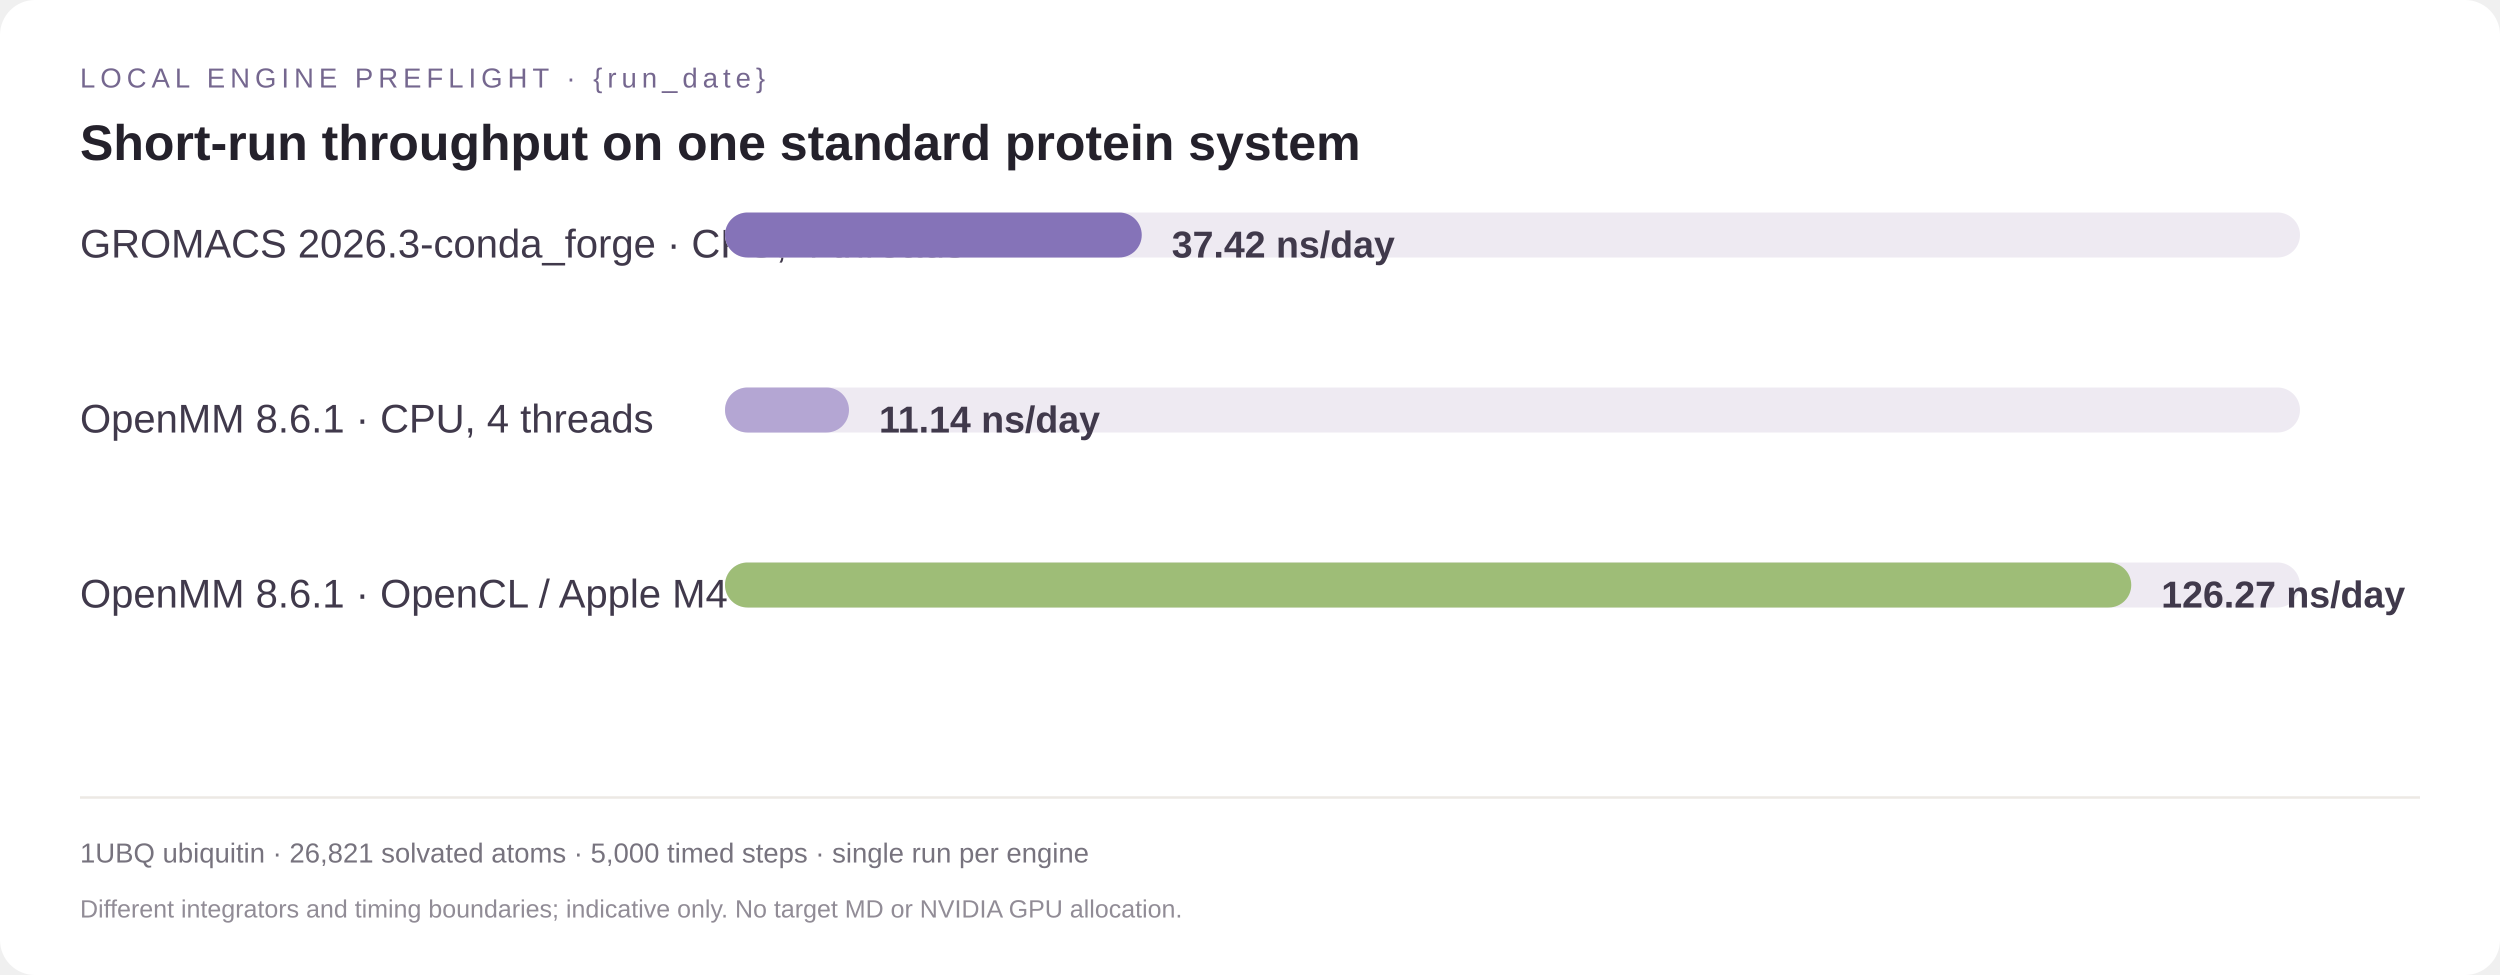
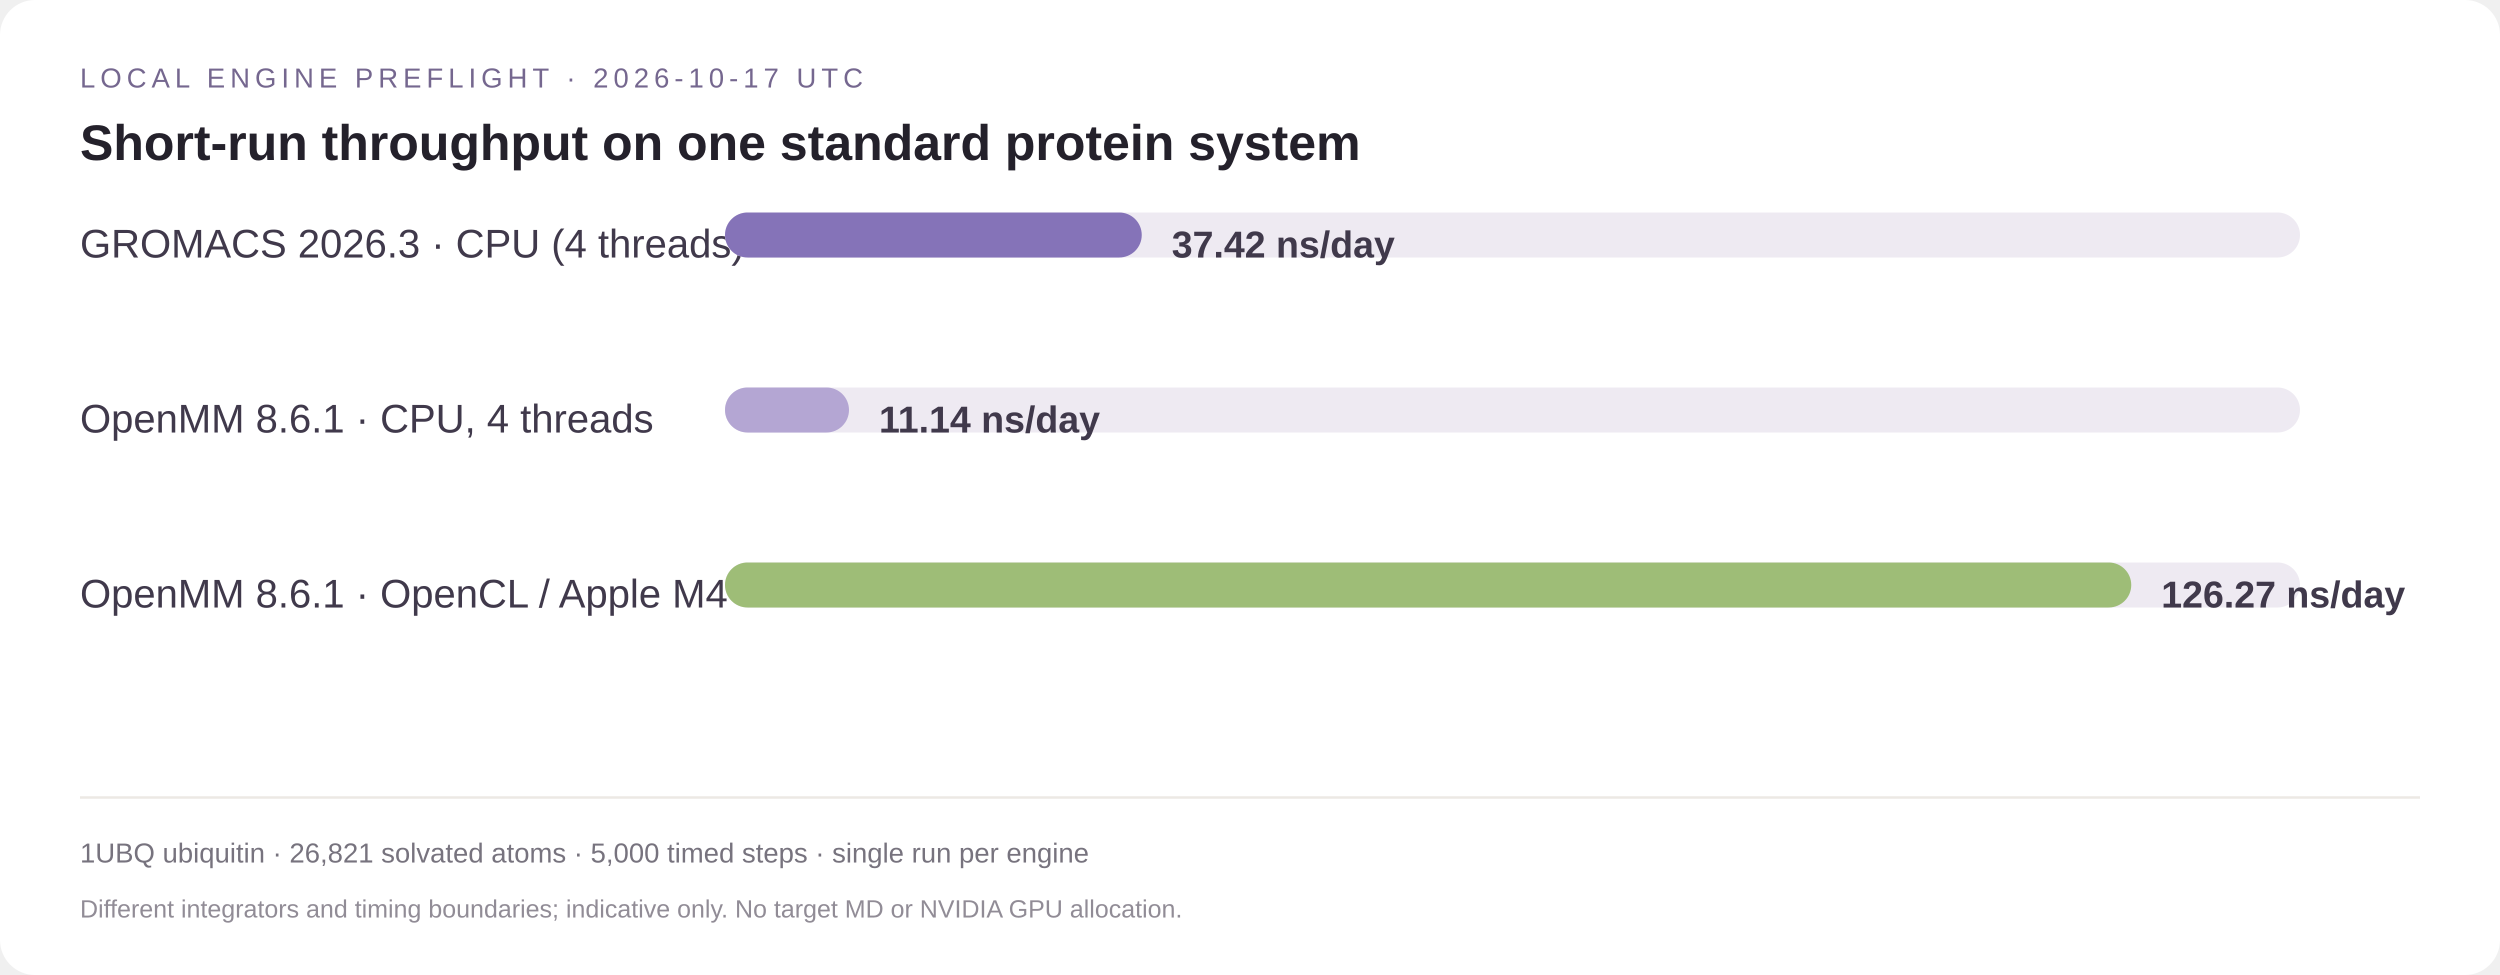
<svg xmlns="http://www.w3.org/2000/svg" viewBox="0 0 1000 390" role="img" aria-labelledby="title desc">
  <rect width="100%" height="100%" rx="14" fill="#ffffff" />
-   <text x="32" y="35" font-family="Arial, sans-serif" font-size="11" letter-spacing="2" fill="#75678f">LOCAL ENGINE PREFLIGHT · {run_date}</text>
+   <text x="32" y="35" font-family="Arial, sans-serif" font-size="11" letter-spacing="2" fill="#75678f">LOCAL ENGINE PREFLIGHT · 2026-10-17 UTC</text>
  <text x="32" y="64" font-family="Arial, sans-serif" font-size="20" font-weight="600" fill="#24212b">Short-run throughput on one standard protein system</text>
-   <text x="32" y="103" font-family="Arial, sans-serif" font-size="16" fill="#40394b">GROMACS 2026.3-conda_forge · CPU, 4 threads</text>
+   <text x="32" y="103" font-family="Arial, sans-serif" font-size="16" fill="#40394b">GROMACS 2026.3 · CPU (4 threads)</text>
  <rect x="290" y="85" width="630" height="18" rx="9" fill="#eeeaf2" />
  <rect x="290" y="85" width="166.7" height="18" rx="9" fill="#8573b8" />
  <text x="468.7" y="103" font-family="Arial, sans-serif" font-size="15" font-weight="700" fill="#40394b">37.42 ns/day</text>
  <text x="32" y="173" font-family="Arial, sans-serif" font-size="16" fill="#40394b">OpenMM 8.6.1 · CPU, 4 threads</text>
  <rect x="290" y="155" width="630" height="18" rx="9" fill="#eeeaf2" />
  <rect x="290" y="155" width="49.6" height="18" rx="9" fill="#b4a6d3" />
  <text x="351.6" y="173" font-family="Arial, sans-serif" font-size="15" font-weight="700" fill="#40394b">11.14 ns/day</text>
  <text x="32" y="243" font-family="Arial, sans-serif" font-size="16" fill="#40394b">OpenMM 8.6.1 · OpenCL / Apple M4</text>
  <rect x="290" y="225" width="630" height="18" rx="9" fill="#eeeaf2" />
  <rect x="290" y="225" width="562.5" height="18" rx="9" fill="#9ebd77" />
  <text x="864.5" y="243" font-family="Arial, sans-serif" font-size="15" font-weight="700" fill="#40394b">126.27 ns/day</text>
  <line x1="32" y1="319" x2="968" y2="319" stroke="#ece9e4" />
  <text x="32" y="345" font-family="Arial, sans-serif" font-size="11" fill="#77737e">1UBQ ubiquitin · 26,821 solvated atoms · 5,000 timed steps · single run per engine</text>
  <text x="32" y="367" font-family="Arial, sans-serif" font-size="10" fill="#918c96">Different integrators and timing boundaries; indicative only. No target MD or NVIDIA GPU allocation.</text>
</svg>
